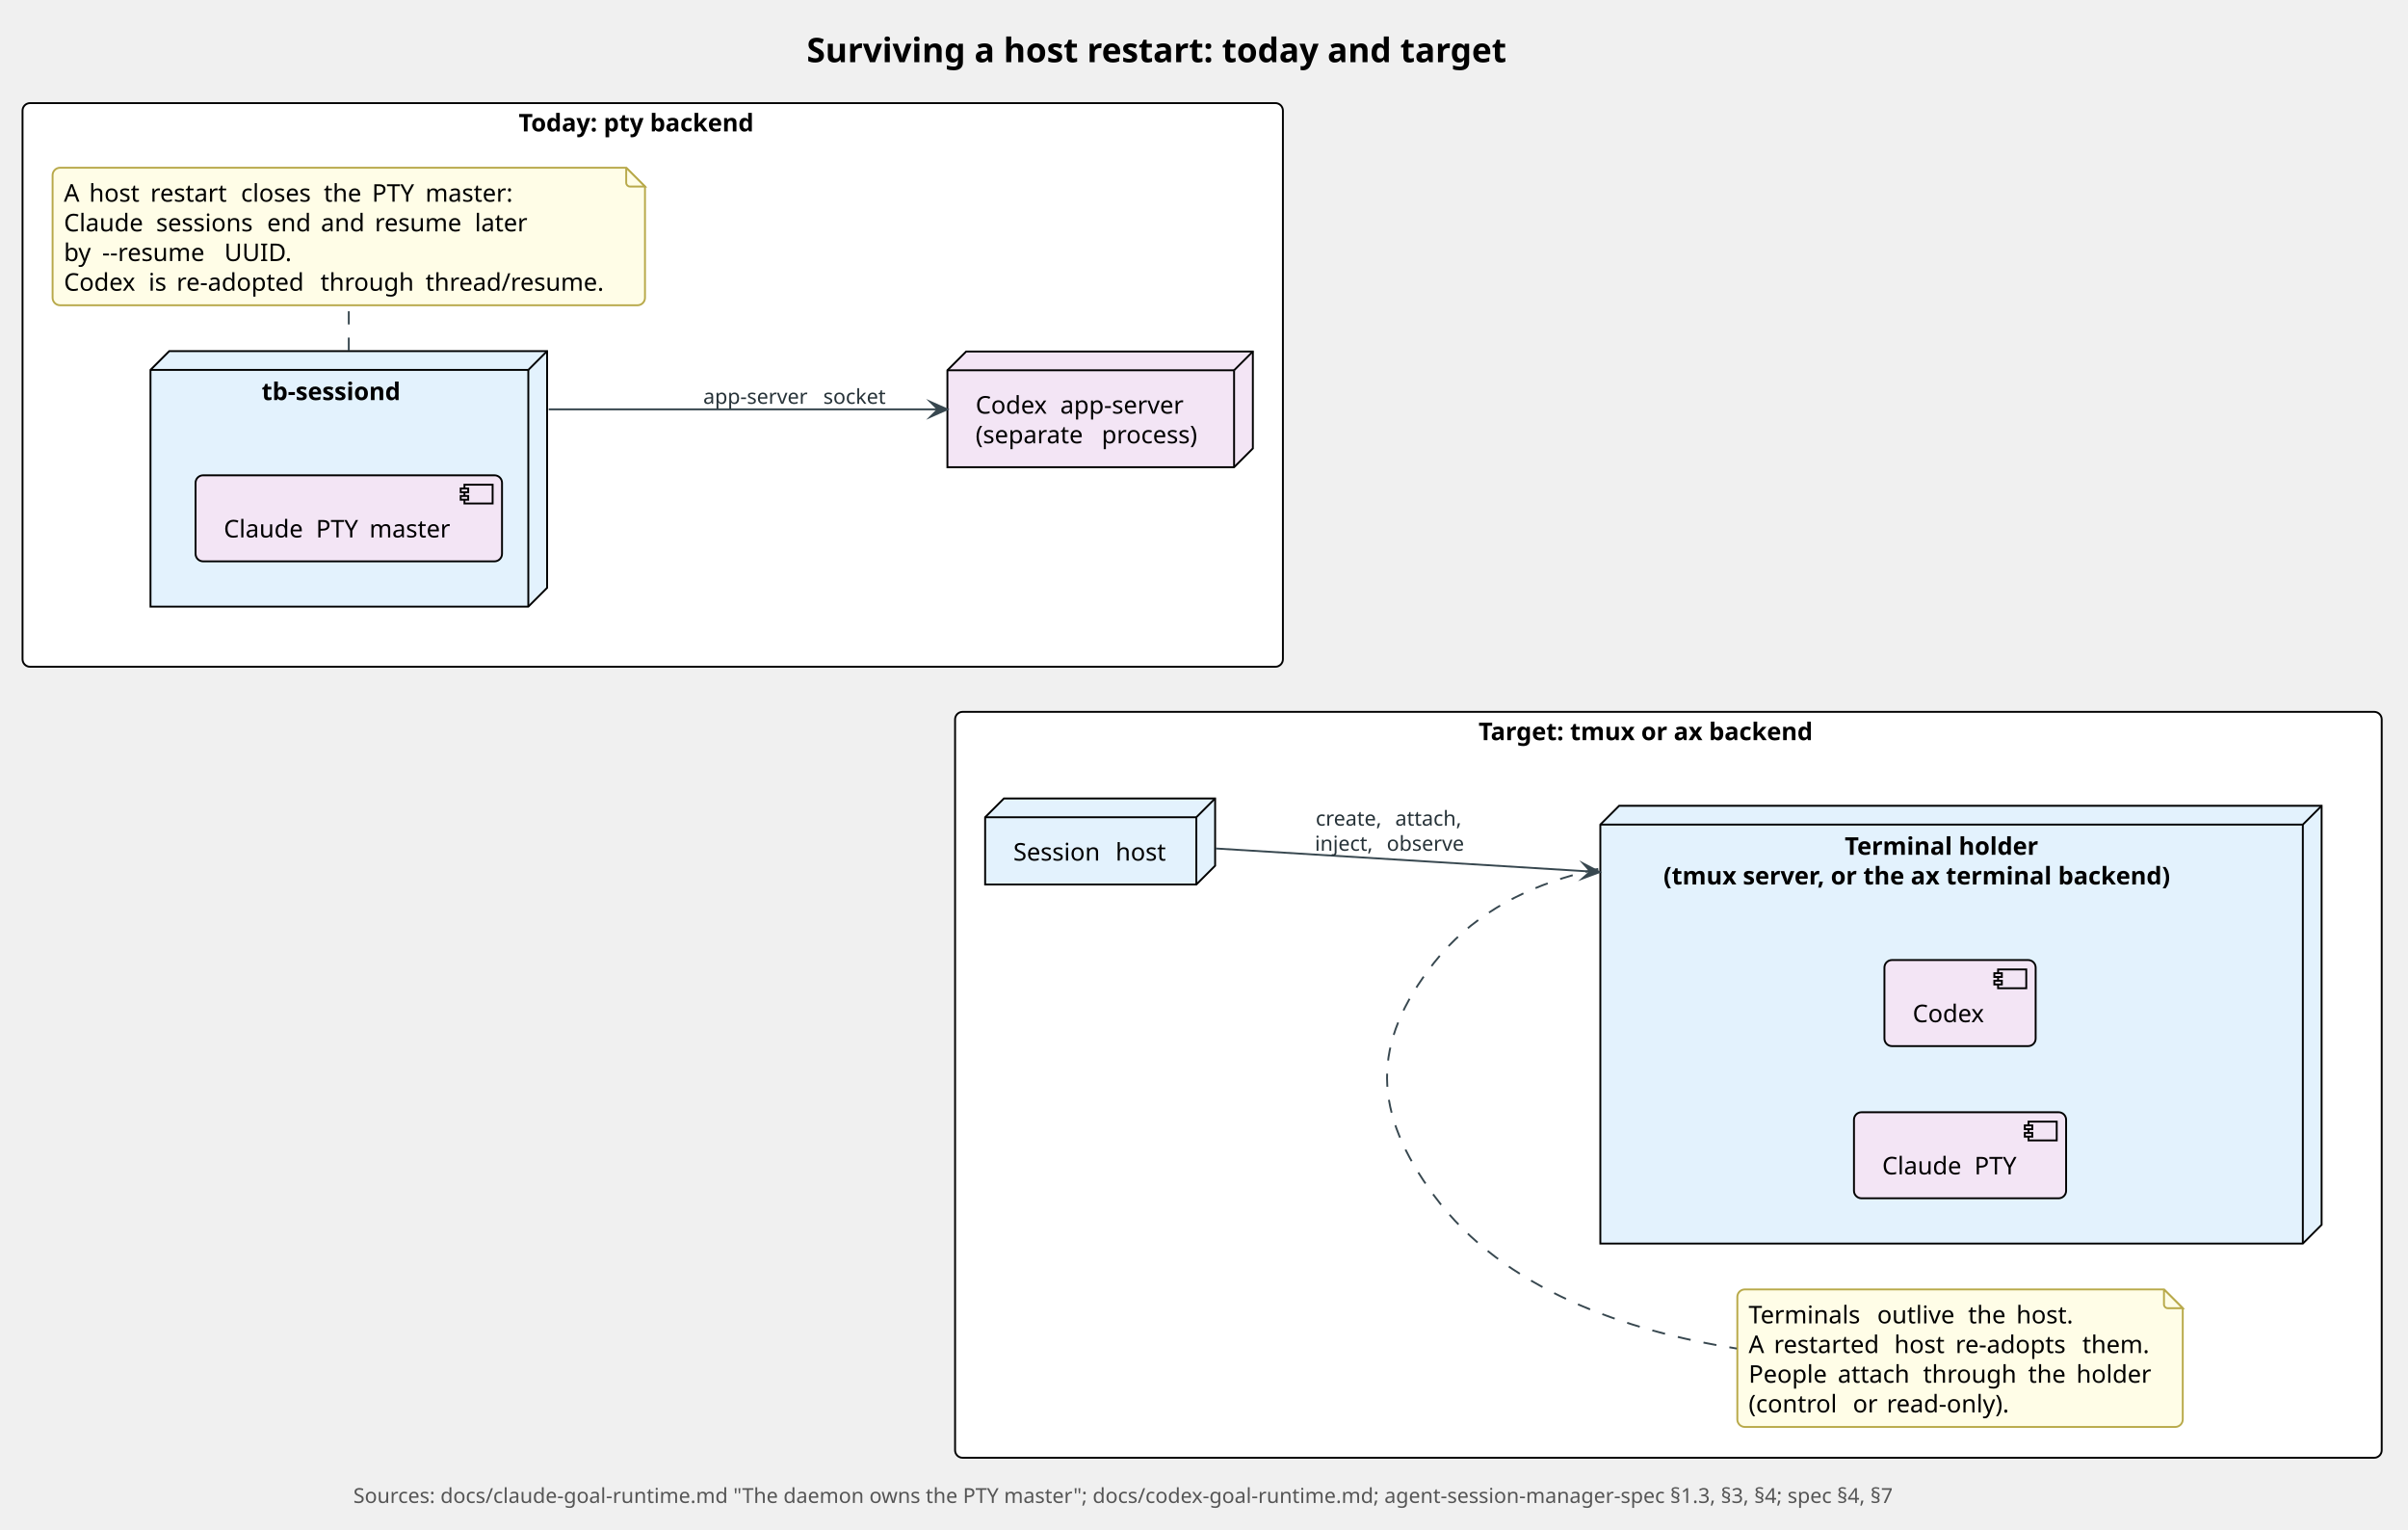
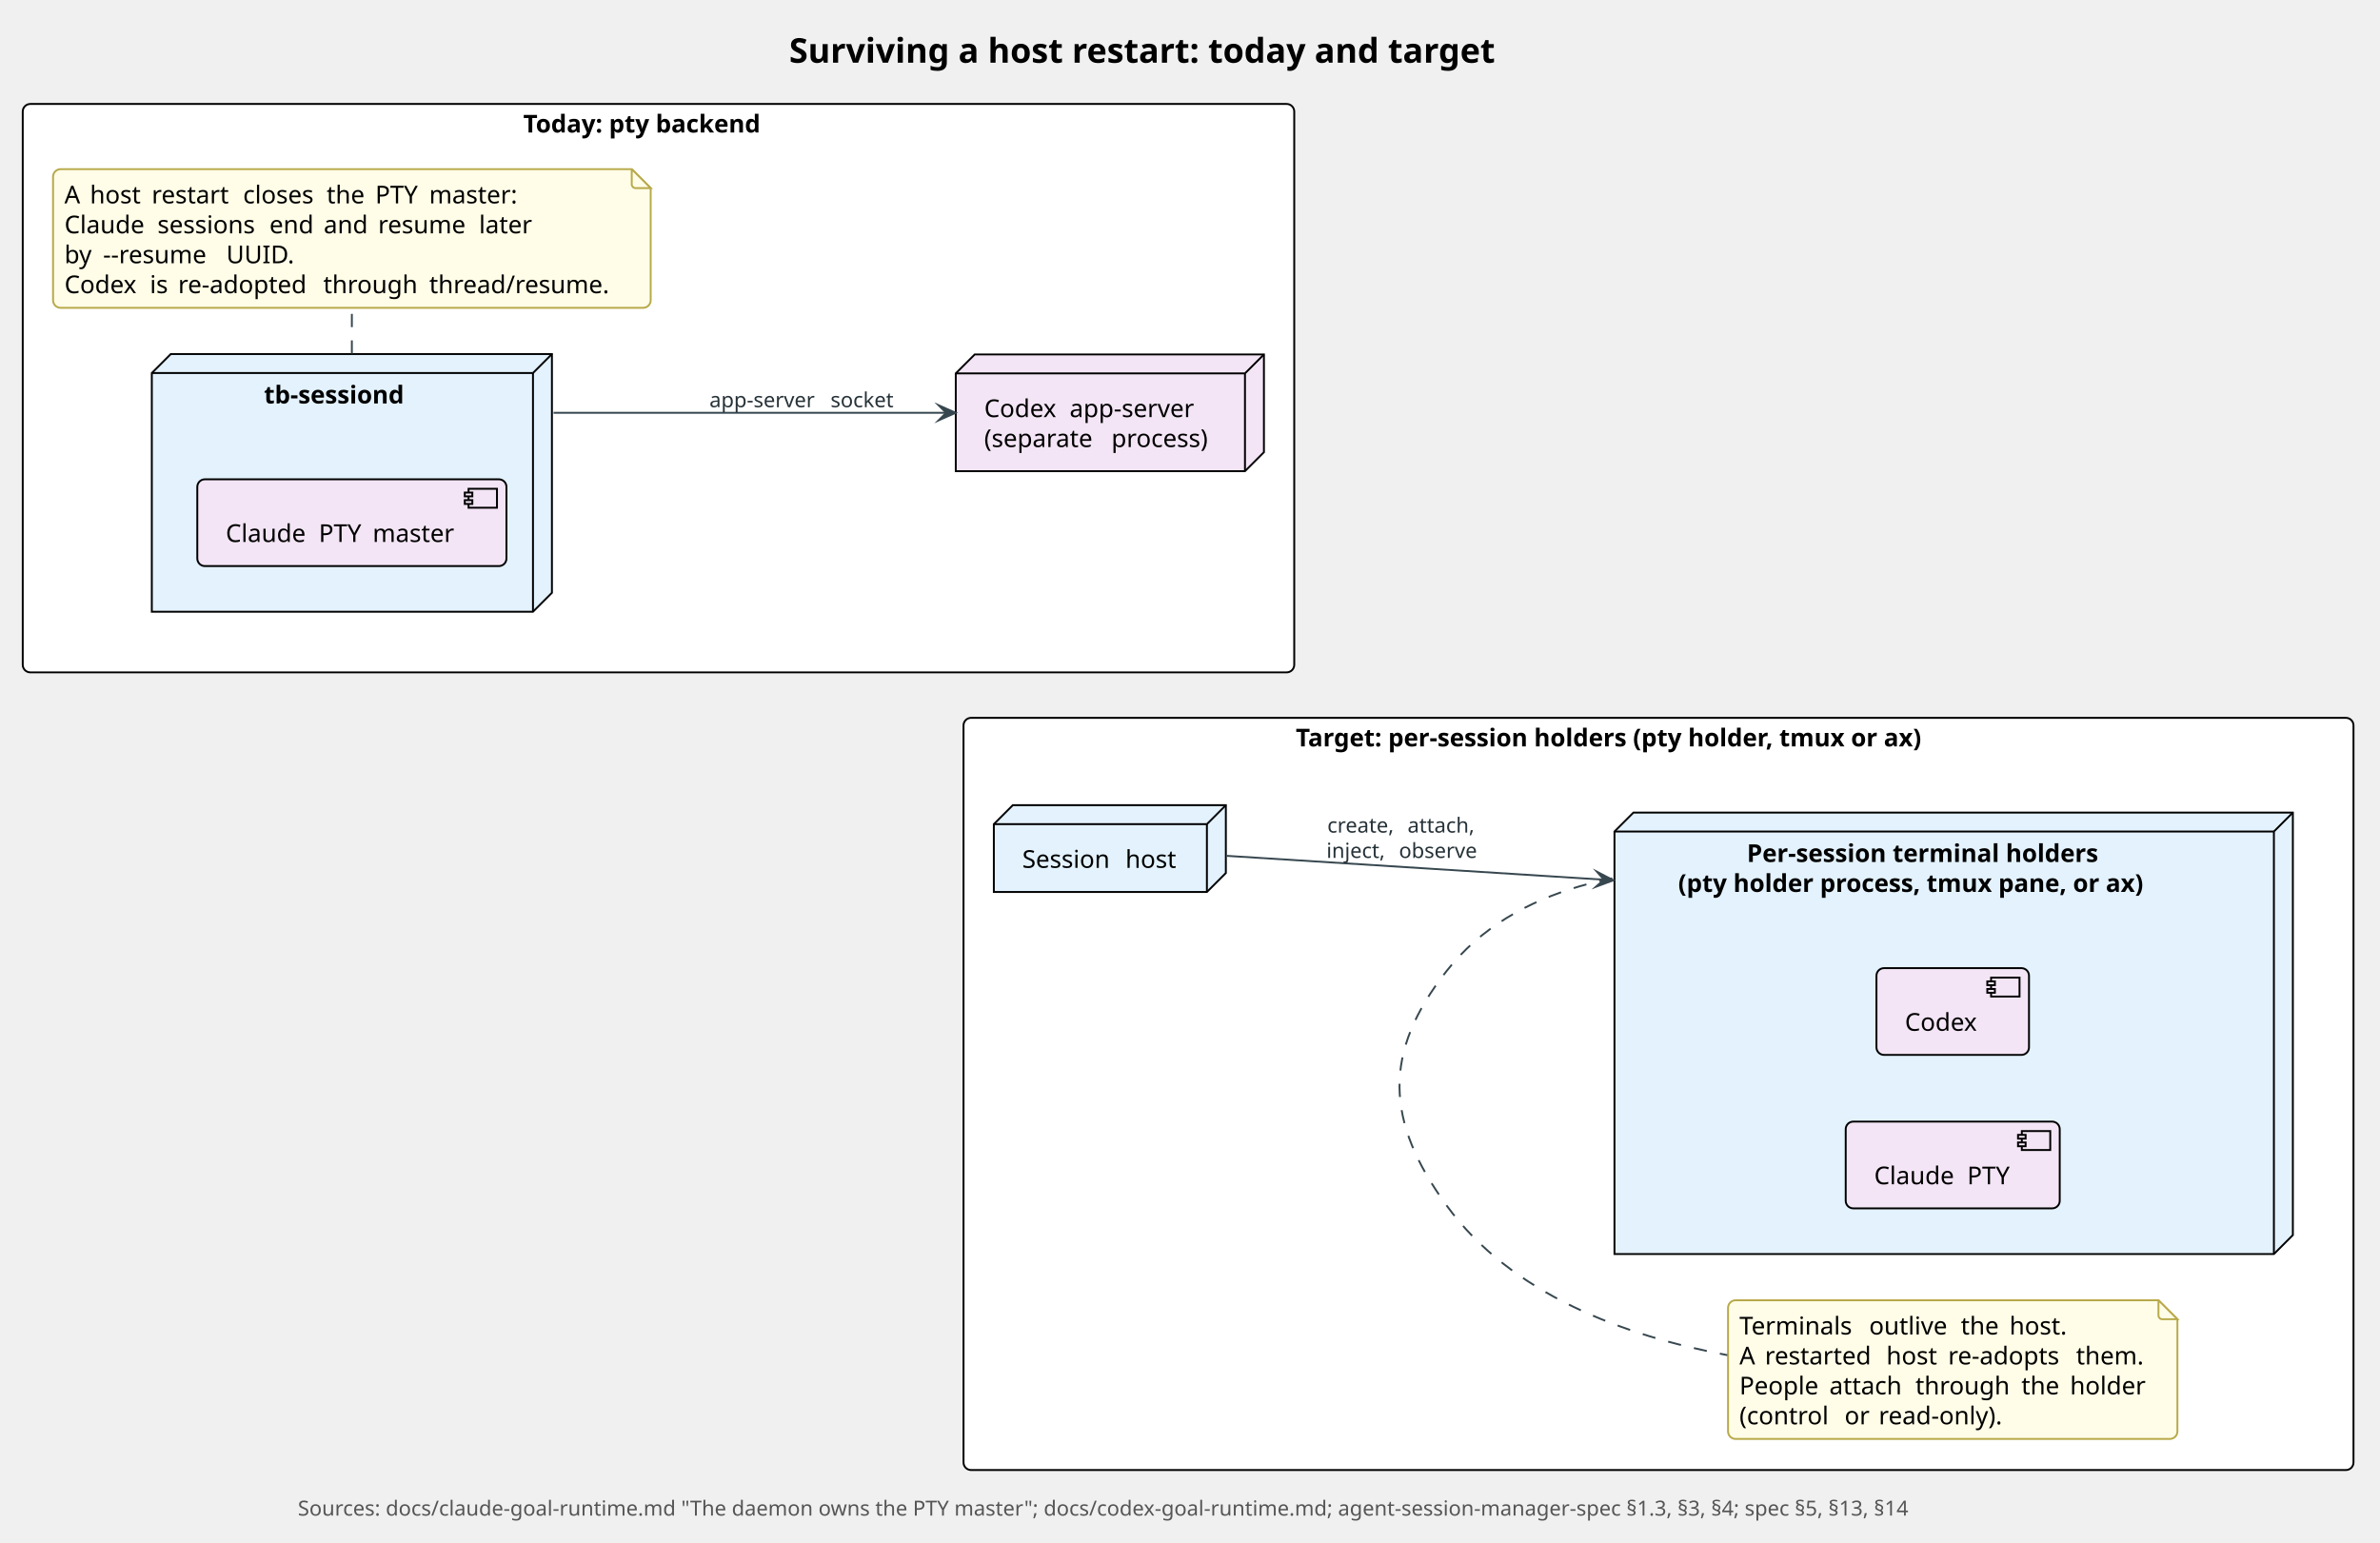
- <svg xmlns="http://www.w3.org/2000/svg" contentStyleType="text/css" data-diagram-type="DESCRIPTION" height="814px" preserveAspectRatio="none" style="width:1282px;height:814px;background:#FFFFFF;" version="1.1" viewBox="0 0 1282 814" width="1282px" zoomAndPan="magnify">
+ <svg xmlns="http://www.w3.org/2000/svg" contentStyleType="text/css" data-diagram-type="DESCRIPTION" height="814px" preserveAspectRatio="none" style="width:1256px;height:814px;background:#FFFFFF;" version="1.1" viewBox="0 0 1256 814" width="1256px" zoomAndPan="magnify">
  <defs />
  <g>
    <g class="title" data-source-line="3">
-       <text fill="#000000" font-family="Verdana" font-size="18" font-weight="700" lengthAdjust="spacing" textLength="421.084" x="429.463" y="33.097">Surviving a host restart: today and target</text>
+       <text fill="#000000" font-family="Verdana" font-size="18" font-weight="700" lengthAdjust="spacing" textLength="421.084" x="416.463" y="33.097">Surviving a host restart: today and target</text>
    </g>
    <g class="cluster" data-qualified-name="Today. pty backend" data-source-line="7" id="ent0001">
      <rect fill="#FFFFFF" height="300" rx="4" ry="4" style="stroke:#000000;stroke-width:1;" width="671.01" x="12" y="54.876" />
      <text fill="#000000" font-family="Verdana" font-size="13" font-weight="700" lengthAdjust="spacing" textLength="142.74" x="276.135" y="69.946">Today: pty backend</text>
    </g>
    <g class="cluster" data-qualified-name="Today. pty backend.D1" data-source-line="8" id="ent0002">
      <polygon fill="#E3F2FD" points="80.12,196.876,90.12,186.876,291.27,186.876,291.27,312.876,281.27,322.876,80.12,322.876,80.12,196.876" style="stroke:#000000;stroke-width:1;stroke-linejoin:miter;stroke-miterlimit:10;" />
      <line style="stroke:#000000;stroke-width:1;" x1="281.27" x2="291.27" y1="196.876" y2="186.876" />
      <line style="stroke:#000000;stroke-width:1;" x1="80.12" x2="281.27" y1="196.876" y2="196.876" />
      <line style="stroke:#000000;stroke-width:1;" x1="281.27" x2="281.27" y1="196.876" y2="322.876" />
      <text fill="#000000" font-family="Verdana" font-size="13" font-weight="700" lengthAdjust="spacing" textLength="84.741" x="139.324" y="212.946">tb-sessiond</text>
    </g>
-     <g class="cluster" data-qualified-name="Target. tmux or ax backend" data-source-line="21" id="ent0009">
-       <rect fill="#FFFFFF" height="397" rx="4" ry="4" style="stroke:#000000;stroke-width:1;" width="759.53" x="508.48" y="378.876" />
-       <text fill="#000000" font-family="Verdana" font-size="13" font-weight="700" lengthAdjust="spacing" textLength="202.185" x="787.152" y="393.946">Target: tmux or ax backend</text>
+     <g class="cluster" data-qualified-name="Target. per-session holders .pty holder. tmux or ax." data-source-line="21" id="ent0009">
+       <rect fill="#FFFFFF" height="397" rx="4" ry="4" style="stroke:#000000;stroke-width:1;" width="733.53" x="508.48" y="378.876" />
+       <text fill="#000000" font-family="Verdana" font-size="13" font-weight="700" lengthAdjust="spacing" textLength="382.853" x="683.819" y="393.946">Target: per-session holders (pty holder, tmux or ax)</text>
    </g>
-     <g class="cluster" data-qualified-name="Target. tmux or ax backend.T2" data-source-line="23" id="ent0011">
-       <polygon fill="#E3F2FD" points="852.01,438.876,862.01,428.876,1236.01,428.876,1236.01,651.876,1226.01,661.876,852.01,661.876,852.01,438.876" style="stroke:#000000;stroke-width:1;stroke-linejoin:miter;stroke-miterlimit:10;" />
-       <line style="stroke:#000000;stroke-width:1;" x1="1226.01" x2="1236.01" y1="438.876" y2="428.876" />
-       <line style="stroke:#000000;stroke-width:1;" x1="852.01" x2="1226.01" y1="438.876" y2="438.876" />
-       <line style="stroke:#000000;stroke-width:1;" x1="1226.01" x2="1226.01" y1="438.876" y2="661.876" />
-       <text fill="#000000" font-family="Verdana" font-size="13" font-weight="700" lengthAdjust="spacing" textLength="115.8" x="982.11" y="454.946">Terminal holder</text>
-       <text fill="#000000" font-family="Verdana" font-size="13" font-weight="700" lengthAdjust="spacing" textLength="308.788" x="885.616" y="470.745">(tmux server, or the ax terminal backend)</text>
+     <g class="cluster" data-qualified-name="Target. per-session holders .pty holder. tmux or ax..T2" data-source-line="23" id="ent0011">
+       <polygon fill="#E3F2FD" points="852.01,438.876,862.01,428.876,1210.01,428.876,1210.01,651.876,1200.01,661.876,852.01,661.876,852.01,438.876" style="stroke:#000000;stroke-width:1;stroke-linejoin:miter;stroke-miterlimit:10;" />
+       <line style="stroke:#000000;stroke-width:1;" x1="1200.01" x2="1210.01" y1="438.876" y2="428.876" />
+       <line style="stroke:#000000;stroke-width:1;" x1="852.01" x2="1200.01" y1="438.876" y2="438.876" />
+       <line style="stroke:#000000;stroke-width:1;" x1="1200.01" x2="1200.01" y1="438.876" y2="661.876" />
+       <text fill="#000000" font-family="Verdana" font-size="13" font-weight="700" lengthAdjust="spacing" textLength="210.279" x="921.871" y="454.946">Per-session terminal holders</text>
+       <text fill="#000000" font-family="Verdana" font-size="13" font-weight="700" lengthAdjust="spacing" textLength="282.725" x="885.648" y="470.745">(pty holder process, tmux pane, or ax)</text>
    </g>
    <g class="entity" data-qualified-name="Today. pty backend.A1" data-source-line="11" id="ent0004">
      <polygon fill="#F3E5F5" points="504.39,197.076,514.39,187.076,667.014,187.076,667.014,238.675,657.014,248.675,504.39,248.675,504.39,197.076" style="stroke:#000000;stroke-width:1;stroke-linejoin:miter;stroke-miterlimit:10;" />
      <line style="stroke:#000000;stroke-width:1;" x1="657.014" x2="667.014" y1="197.076" y2="187.076" />
      <line style="stroke:#000000;stroke-width:1;" x1="504.39" x2="657.014" y1="197.076" y2="197.076" />
      <line style="stroke:#000000;stroke-width:1;" x1="657.014" x2="657.014" y1="197.076" y2="248.675" />
      <text fill="#000000" font-family="Verdana" font-size="13" lengthAdjust="spacing" textLength="40.504" x="519.39" y="220.146">Codex</text>
      <text fill="#000000" font-family="Verdana" font-size="13" lengthAdjust="spacing" textLength="4.57" x="559.894" y="220.146"> </text>
      <text fill="#000000" font-family="Verdana" font-size="13" lengthAdjust="spacing" textLength="70.96" x="564.465" y="220.146">app-server</text>
      <text fill="#000000" font-family="Verdana" font-size="13" lengthAdjust="spacing" textLength="62.55" x="519.39" y="235.945">(separate</text>
      <text fill="#000000" font-family="Verdana" font-size="13" lengthAdjust="spacing" textLength="4.57" x="581.94" y="235.945"> </text>
      <text fill="#000000" font-family="Verdana" font-size="13" lengthAdjust="spacing" textLength="55.504" x="586.51" y="235.945">process)</text>
    </g>
    <g class="entity" data-qualified-name="Today. pty backend.GMN6" data-source-line="14" id="ent0007">
      <path d="M28,93.276 L28,158.473 A4,4 0 0 0 32,162.473 L339.385,162.473 A4,4 0 0 0 343.385,158.473 L343.385,99.276 L333.385,89.276 L32,89.276 A4,4 0 0 0 28,93.276" fill="#FFFDE7" style="stroke:#B8A94A;stroke-width:1;" />
      <path d="M333.385,89.276 L333.385,97.276 A2,2 0 0 0 335.385,99.276 L343.385,99.276 L333.385,89.276" fill="#FFFDE7" style="stroke:#B8A94A;stroke-width:1;" />
      <text fill="#000000" font-family="Verdana" font-size="13" lengthAdjust="spacing" textLength="8.887" x="34" y="107.346">A</text>
      <text fill="#000000" font-family="Verdana" font-size="13" lengthAdjust="spacing" textLength="4.57" x="42.887" y="107.346"> </text>
      <text fill="#000000" font-family="Verdana" font-size="13" lengthAdjust="spacing" textLength="28.012" x="47.457" y="107.346">host</text>
      <text fill="#000000" font-family="Verdana" font-size="13" lengthAdjust="spacing" textLength="4.57" x="75.469" y="107.346"> </text>
      <text fill="#000000" font-family="Verdana" font-size="13" lengthAdjust="spacing" textLength="43.666" x="80.04" y="107.346">restart</text>
      <text fill="#000000" font-family="Verdana" font-size="13" lengthAdjust="spacing" textLength="4.57" x="123.705" y="107.346"> </text>
      <text fill="#000000" font-family="Verdana" font-size="13" lengthAdjust="spacing" textLength="39.52" x="128.275" y="107.346">closes</text>
      <text fill="#000000" font-family="Verdana" font-size="13" lengthAdjust="spacing" textLength="4.57" x="167.796" y="107.346"> </text>
      <text fill="#000000" font-family="Verdana" font-size="13" lengthAdjust="spacing" textLength="21.093" x="172.366" y="107.346">the</text>
      <text fill="#000000" font-family="Verdana" font-size="13" lengthAdjust="spacing" textLength="4.57" x="193.459" y="107.346"> </text>
      <text fill="#000000" font-family="Verdana" font-size="13" lengthAdjust="spacing" textLength="23.848" x="198.03" y="107.346">PTY</text>
      <text fill="#000000" font-family="Verdana" font-size="13" lengthAdjust="spacing" textLength="4.57" x="221.878" y="107.346"> </text>
      <text fill="#000000" font-family="Verdana" font-size="13" lengthAdjust="spacing" textLength="51.543" x="226.448" y="107.346">master:</text>
      <text fill="#000000" font-family="Verdana" font-size="13" lengthAdjust="spacing" textLength="44.523" x="34" y="123.145">Claude</text>
      <text fill="#000000" font-family="Verdana" font-size="13" lengthAdjust="spacing" textLength="4.57" x="78.522" y="123.145"> </text>
      <text fill="#000000" font-family="Verdana" font-size="13" lengthAdjust="spacing" textLength="54.52" x="83.093" y="123.145">sessions</text>
      <text fill="#000000" font-family="Verdana" font-size="13" lengthAdjust="spacing" textLength="4.57" x="137.613" y="123.145"> </text>
      <text fill="#000000" font-family="Verdana" font-size="13" lengthAdjust="spacing" textLength="24.07" x="142.183" y="123.145">end</text>
      <text fill="#000000" font-family="Verdana" font-size="13" lengthAdjust="spacing" textLength="4.57" x="166.253" y="123.145"> </text>
      <text fill="#000000" font-family="Verdana" font-size="13" lengthAdjust="spacing" textLength="24.134" x="170.824" y="123.145">and</text>
      <text fill="#000000" font-family="Verdana" font-size="13" lengthAdjust="spacing" textLength="4.57" x="194.958" y="123.145"> </text>
      <text fill="#000000" font-family="Verdana" font-size="13" lengthAdjust="spacing" textLength="48.68" x="199.528" y="123.145">resume</text>
      <text fill="#000000" font-family="Verdana" font-size="13" lengthAdjust="spacing" textLength="4.57" x="248.208" y="123.145"> </text>
      <text fill="#000000" font-family="Verdana" font-size="13" lengthAdjust="spacing" textLength="29.79" x="252.778" y="123.145">later</text>
      <text fill="#000000" font-family="Verdana" font-size="13" lengthAdjust="spacing" textLength="15.793" x="34" y="138.944">by</text>
      <text fill="#000000" font-family="Verdana" font-size="13" lengthAdjust="spacing" textLength="4.57" x="49.793" y="138.944"> </text>
      <text fill="#000000" font-family="Verdana" font-size="13" lengthAdjust="spacing" textLength="60.487" x="54.363" y="138.944">--resume</text>
      <text fill="#000000" font-family="Verdana" font-size="13" lengthAdjust="spacing" textLength="4.57" x="114.85" y="138.944"> </text>
      <text fill="#000000" font-family="Verdana" font-size="13" lengthAdjust="spacing" textLength="39.248" x="119.42" y="138.944">UUID.</text>
      <text fill="#000000" font-family="Verdana" font-size="13" lengthAdjust="spacing" textLength="40.504" x="34" y="154.744">Codex</text>
      <text fill="#000000" font-family="Verdana" font-size="13" lengthAdjust="spacing" textLength="4.57" x="74.504" y="154.744"> </text>
      <text fill="#000000" font-family="Verdana" font-size="13" lengthAdjust="spacing" textLength="10.34" x="79.075" y="154.744">is</text>
      <text fill="#000000" font-family="Verdana" font-size="13" lengthAdjust="spacing" textLength="4.57" x="89.415" y="154.744"> </text>
      <text fill="#000000" font-family="Verdana" font-size="13" lengthAdjust="spacing" textLength="72.059" x="93.985" y="154.744">re-adopted</text>
      <text fill="#000000" font-family="Verdana" font-size="13" lengthAdjust="spacing" textLength="4.57" x="166.044" y="154.744"> </text>
      <text fill="#000000" font-family="Verdana" font-size="13" lengthAdjust="spacing" textLength="51.34" x="170.614" y="154.744">through</text>
      <text fill="#000000" font-family="Verdana" font-size="13" lengthAdjust="spacing" textLength="4.57" x="221.954" y="154.744"> </text>
      <text fill="#000000" font-family="Verdana" font-size="13" lengthAdjust="spacing" textLength="101.861" x="226.524" y="154.744">thread/resume.</text>
    </g>
    <g class="entity" data-qualified-name="Today. pty backend.D1.P1" data-source-line="9" id="ent0003">
      <rect fill="#F3E5F5" height="45.799" rx="4" ry="4" style="stroke:#000000;stroke-width:1;" width="163.151" x="104.12" y="252.976" />
      <rect fill="#F3E5F5" height="10" style="stroke:#000000;stroke-width:1;" width="15" x="247.271" y="257.976" />
      <rect fill="#F3E5F5" height="2" style="stroke:#000000;stroke-width:1;" width="4" x="245.271" y="259.976" />
      <rect fill="#F3E5F5" height="2" style="stroke:#000000;stroke-width:1;" width="4" x="245.271" y="263.976" />
      <text fill="#000000" font-family="Verdana" font-size="13" lengthAdjust="spacing" textLength="44.523" x="119.12" y="286.046">Claude</text>
      <text fill="#000000" font-family="Verdana" font-size="13" lengthAdjust="spacing" textLength="4.57" x="163.643" y="286.046"> </text>
      <text fill="#000000" font-family="Verdana" font-size="13" lengthAdjust="spacing" textLength="23.848" x="168.213" y="286.046">PTY</text>
      <text fill="#000000" font-family="Verdana" font-size="13" lengthAdjust="spacing" textLength="4.57" x="192.061" y="286.046"> </text>
      <text fill="#000000" font-family="Verdana" font-size="13" lengthAdjust="spacing" textLength="45.64" x="196.631" y="286.046">master</text>
    </g>
-     <g class="entity" data-qualified-name="Target. tmux or ax backend.D2" data-source-line="22" id="ent0010">
+     <g class="entity" data-qualified-name="Target. per-session holders .pty holder. tmux or ax..D2" data-source-line="22" id="ent0010">
      <polygon fill="#E3F2FD" points="524.48,434.976,534.48,424.976,646.923,424.976,646.923,460.775,636.923,470.775,524.48,470.775,524.48,434.976" style="stroke:#000000;stroke-width:1;stroke-linejoin:miter;stroke-miterlimit:10;" />
      <line style="stroke:#000000;stroke-width:1;" x1="636.923" x2="646.923" y1="434.976" y2="424.976" />
      <line style="stroke:#000000;stroke-width:1;" x1="524.48" x2="636.923" y1="434.976" y2="434.976" />
      <line style="stroke:#000000;stroke-width:1;" x1="636.923" x2="636.923" y1="434.976" y2="470.775" />
      <text fill="#000000" font-family="Verdana" font-size="13" lengthAdjust="spacing" textLength="49.861" x="539.48" y="458.046">Session</text>
      <text fill="#000000" font-family="Verdana" font-size="13" lengthAdjust="spacing" textLength="4.57" x="589.341" y="458.046"> </text>
      <text fill="#000000" font-family="Verdana" font-size="13" lengthAdjust="spacing" textLength="28.012" x="593.911" y="458.046">host</text>
    </g>
-     <g class="entity" data-qualified-name="Target. tmux or ax backend.GMN15" data-source-line="29" id="ent0016">
-       <path d="M924.94,690.276 L924.94,755.473 A4,4 0 0 0 928.94,759.473 L1158.084,759.473 A4,4 0 0 0 1162.084,755.473 L1162.084,696.276 L1152.084,686.276 L928.94,686.276 A4,4 0 0 0 924.94,690.276" fill="#FFFDE7" style="stroke:#B8A94A;stroke-width:1;" />
-       <path d="M1152.084,686.276 L1152.084,694.276 A2,2 0 0 0 1154.084,696.276 L1162.084,696.276 L1152.084,686.276" fill="#FFFDE7" style="stroke:#B8A94A;stroke-width:1;" />
-       <text fill="#000000" font-family="Verdana" font-size="13" lengthAdjust="spacing" textLength="63.889" x="930.94" y="704.346">Terminals</text>
-       <text fill="#000000" font-family="Verdana" font-size="13" lengthAdjust="spacing" textLength="4.57" x="994.829" y="704.346"> </text>
-       <text fill="#000000" font-family="Verdana" font-size="13" lengthAdjust="spacing" textLength="43.812" x="999.399" y="704.346">outlive</text>
-       <text fill="#000000" font-family="Verdana" font-size="13" lengthAdjust="spacing" textLength="4.57" x="1043.211" y="704.346"> </text>
-       <text fill="#000000" font-family="Verdana" font-size="13" lengthAdjust="spacing" textLength="21.093" x="1047.781" y="704.346">the</text>
-       <text fill="#000000" font-family="Verdana" font-size="13" lengthAdjust="spacing" textLength="4.57" x="1068.875" y="704.346"> </text>
-       <text fill="#000000" font-family="Verdana" font-size="13" lengthAdjust="spacing" textLength="32.741" x="1073.445" y="704.346">host.</text>
-       <text fill="#000000" font-family="Verdana" font-size="13" lengthAdjust="spacing" textLength="8.887" x="930.94" y="720.145">A</text>
-       <text fill="#000000" font-family="Verdana" font-size="13" lengthAdjust="spacing" textLength="4.57" x="939.827" y="720.145"> </text>
-       <text fill="#000000" font-family="Verdana" font-size="13" lengthAdjust="spacing" textLength="59.509" x="944.397" y="720.145">restarted</text>
-       <text fill="#000000" font-family="Verdana" font-size="13" lengthAdjust="spacing" textLength="4.57" x="1003.906" y="720.145"> </text>
-       <text fill="#000000" font-family="Verdana" font-size="13" lengthAdjust="spacing" textLength="28.012" x="1008.477" y="720.145">host</text>
-       <text fill="#000000" font-family="Verdana" font-size="13" lengthAdjust="spacing" textLength="4.57" x="1036.489" y="720.145"> </text>
-       <text fill="#000000" font-family="Verdana" font-size="13" lengthAdjust="spacing" textLength="62.988" x="1041.059" y="720.145">re-adopts</text>
-       <text fill="#000000" font-family="Verdana" font-size="13" lengthAdjust="spacing" textLength="4.57" x="1104.047" y="720.145"> </text>
-       <text fill="#000000" font-family="Verdana" font-size="13" lengthAdjust="spacing" textLength="38.467" x="1108.617" y="720.145">them.</text>
-       <text fill="#000000" font-family="Verdana" font-size="13" lengthAdjust="spacing" textLength="42.885" x="930.94" y="735.944">People</text>
-       <text fill="#000000" font-family="Verdana" font-size="13" lengthAdjust="spacing" textLength="4.57" x="973.825" y="735.944"> </text>
-       <text fill="#000000" font-family="Verdana" font-size="13" lengthAdjust="spacing" textLength="40.86" x="978.395" y="735.944">attach</text>
-       <text fill="#000000" font-family="Verdana" font-size="13" lengthAdjust="spacing" textLength="4.57" x="1019.255" y="735.944"> </text>
-       <text fill="#000000" font-family="Verdana" font-size="13" lengthAdjust="spacing" textLength="51.34" x="1023.825" y="735.944">through</text>
-       <text fill="#000000" font-family="Verdana" font-size="13" lengthAdjust="spacing" textLength="4.57" x="1075.165" y="735.944"> </text>
-       <text fill="#000000" font-family="Verdana" font-size="13" lengthAdjust="spacing" textLength="21.093" x="1079.735" y="735.944">the</text>
-       <text fill="#000000" font-family="Verdana" font-size="13" lengthAdjust="spacing" textLength="4.57" x="1100.829" y="735.944"> </text>
-       <text fill="#000000" font-family="Verdana" font-size="13" lengthAdjust="spacing" textLength="41.076" x="1105.399" y="735.944">holder</text>
-       <text fill="#000000" font-family="Verdana" font-size="13" lengthAdjust="spacing" textLength="50.921" x="930.94" y="751.744">(control</text>
-       <text fill="#000000" font-family="Verdana" font-size="13" lengthAdjust="spacing" textLength="4.57" x="981.861" y="751.744"> </text>
-       <text fill="#000000" font-family="Verdana" font-size="13" lengthAdjust="spacing" textLength="13.438" x="986.431" y="751.744">or</text>
-       <text fill="#000000" font-family="Verdana" font-size="13" lengthAdjust="spacing" textLength="4.57" x="999.869" y="751.744"> </text>
-       <text fill="#000000" font-family="Verdana" font-size="13" lengthAdjust="spacing" textLength="73.112" x="1004.439" y="751.744">read-only).</text>
+     <g class="entity" data-qualified-name="Target. per-session holders .pty holder. tmux or ax..GMN15" data-source-line="29" id="ent0016">
+       <path d="M911.94,690.276 L911.94,755.473 A4,4 0 0 0 915.94,759.473 L1145.084,759.473 A4,4 0 0 0 1149.084,755.473 L1149.084,696.276 L1139.084,686.276 L915.94,686.276 A4,4 0 0 0 911.94,690.276" fill="#FFFDE7" style="stroke:#B8A94A;stroke-width:1;" />
+       <path d="M1139.084,686.276 L1139.084,694.276 A2,2 0 0 0 1141.084,696.276 L1149.084,696.276 L1139.084,686.276" fill="#FFFDE7" style="stroke:#B8A94A;stroke-width:1;" />
+       <text fill="#000000" font-family="Verdana" font-size="13" lengthAdjust="spacing" textLength="63.889" x="917.94" y="704.346">Terminals</text>
+       <text fill="#000000" font-family="Verdana" font-size="13" lengthAdjust="spacing" textLength="4.57" x="981.829" y="704.346"> </text>
+       <text fill="#000000" font-family="Verdana" font-size="13" lengthAdjust="spacing" textLength="43.812" x="986.399" y="704.346">outlive</text>
+       <text fill="#000000" font-family="Verdana" font-size="13" lengthAdjust="spacing" textLength="4.57" x="1030.211" y="704.346"> </text>
+       <text fill="#000000" font-family="Verdana" font-size="13" lengthAdjust="spacing" textLength="21.093" x="1034.781" y="704.346">the</text>
+       <text fill="#000000" font-family="Verdana" font-size="13" lengthAdjust="spacing" textLength="4.57" x="1055.875" y="704.346"> </text>
+       <text fill="#000000" font-family="Verdana" font-size="13" lengthAdjust="spacing" textLength="32.741" x="1060.445" y="704.346">host.</text>
+       <text fill="#000000" font-family="Verdana" font-size="13" lengthAdjust="spacing" textLength="8.887" x="917.94" y="720.145">A</text>
+       <text fill="#000000" font-family="Verdana" font-size="13" lengthAdjust="spacing" textLength="4.57" x="926.827" y="720.145"> </text>
+       <text fill="#000000" font-family="Verdana" font-size="13" lengthAdjust="spacing" textLength="59.509" x="931.397" y="720.145">restarted</text>
+       <text fill="#000000" font-family="Verdana" font-size="13" lengthAdjust="spacing" textLength="4.57" x="990.906" y="720.145"> </text>
+       <text fill="#000000" font-family="Verdana" font-size="13" lengthAdjust="spacing" textLength="28.012" x="995.477" y="720.145">host</text>
+       <text fill="#000000" font-family="Verdana" font-size="13" lengthAdjust="spacing" textLength="4.57" x="1023.489" y="720.145"> </text>
+       <text fill="#000000" font-family="Verdana" font-size="13" lengthAdjust="spacing" textLength="62.988" x="1028.059" y="720.145">re-adopts</text>
+       <text fill="#000000" font-family="Verdana" font-size="13" lengthAdjust="spacing" textLength="4.57" x="1091.047" y="720.145"> </text>
+       <text fill="#000000" font-family="Verdana" font-size="13" lengthAdjust="spacing" textLength="38.467" x="1095.617" y="720.145">them.</text>
+       <text fill="#000000" font-family="Verdana" font-size="13" lengthAdjust="spacing" textLength="42.885" x="917.94" y="735.944">People</text>
+       <text fill="#000000" font-family="Verdana" font-size="13" lengthAdjust="spacing" textLength="4.57" x="960.825" y="735.944"> </text>
+       <text fill="#000000" font-family="Verdana" font-size="13" lengthAdjust="spacing" textLength="40.86" x="965.395" y="735.944">attach</text>
+       <text fill="#000000" font-family="Verdana" font-size="13" lengthAdjust="spacing" textLength="4.57" x="1006.255" y="735.944"> </text>
+       <text fill="#000000" font-family="Verdana" font-size="13" lengthAdjust="spacing" textLength="51.34" x="1010.825" y="735.944">through</text>
+       <text fill="#000000" font-family="Verdana" font-size="13" lengthAdjust="spacing" textLength="4.57" x="1062.165" y="735.944"> </text>
+       <text fill="#000000" font-family="Verdana" font-size="13" lengthAdjust="spacing" textLength="21.093" x="1066.735" y="735.944">the</text>
+       <text fill="#000000" font-family="Verdana" font-size="13" lengthAdjust="spacing" textLength="4.57" x="1087.829" y="735.944"> </text>
+       <text fill="#000000" font-family="Verdana" font-size="13" lengthAdjust="spacing" textLength="41.076" x="1092.399" y="735.944">holder</text>
+       <text fill="#000000" font-family="Verdana" font-size="13" lengthAdjust="spacing" textLength="50.921" x="917.94" y="751.744">(control</text>
+       <text fill="#000000" font-family="Verdana" font-size="13" lengthAdjust="spacing" textLength="4.57" x="968.861" y="751.744"> </text>
+       <text fill="#000000" font-family="Verdana" font-size="13" lengthAdjust="spacing" textLength="13.438" x="973.431" y="751.744">or</text>
+       <text fill="#000000" font-family="Verdana" font-size="13" lengthAdjust="spacing" textLength="4.57" x="986.869" y="751.744"> </text>
+       <text fill="#000000" font-family="Verdana" font-size="13" lengthAdjust="spacing" textLength="73.112" x="991.439" y="751.744">read-only).</text>
    </g>
-     <g class="entity" data-qualified-name="Target. tmux or ax backend.T2.P2" data-source-line="24" id="ent0012">
-       <rect fill="#F3E5F5" height="45.799" rx="4" ry="4" style="stroke:#000000;stroke-width:1;" width="112.941" x="987.04" y="591.976" />
-       <rect fill="#F3E5F5" height="10" style="stroke:#000000;stroke-width:1;" width="15" x="1079.981" y="596.976" />
-       <rect fill="#F3E5F5" height="2" style="stroke:#000000;stroke-width:1;" width="4" x="1077.981" y="598.976" />
-       <rect fill="#F3E5F5" height="2" style="stroke:#000000;stroke-width:1;" width="4" x="1077.981" y="602.976" />
-       <text fill="#000000" font-family="Verdana" font-size="13" lengthAdjust="spacing" textLength="44.523" x="1002.04" y="625.046">Claude</text>
-       <text fill="#000000" font-family="Verdana" font-size="13" lengthAdjust="spacing" textLength="4.57" x="1046.562" y="625.046"> </text>
-       <text fill="#000000" font-family="Verdana" font-size="13" lengthAdjust="spacing" textLength="23.848" x="1051.133" y="625.046">PTY</text>
+     <g class="entity" data-qualified-name="Target. per-session holders .pty holder. tmux or ax..T2.P2" data-source-line="24" id="ent0012">
+       <rect fill="#F3E5F5" height="45.799" rx="4" ry="4" style="stroke:#000000;stroke-width:1;" width="112.941" x="974.04" y="591.976" />
+       <rect fill="#F3E5F5" height="10" style="stroke:#000000;stroke-width:1;" width="15" x="1066.981" y="596.976" />
+       <rect fill="#F3E5F5" height="2" style="stroke:#000000;stroke-width:1;" width="4" x="1064.981" y="598.976" />
+       <rect fill="#F3E5F5" height="2" style="stroke:#000000;stroke-width:1;" width="4" x="1064.981" y="602.976" />
+       <text fill="#000000" font-family="Verdana" font-size="13" lengthAdjust="spacing" textLength="44.523" x="989.04" y="625.046">Claude</text>
+       <text fill="#000000" font-family="Verdana" font-size="13" lengthAdjust="spacing" textLength="4.57" x="1033.562" y="625.046"> </text>
+       <text fill="#000000" font-family="Verdana" font-size="13" lengthAdjust="spacing" textLength="23.848" x="1038.133" y="625.046">PTY</text>
    </g>
-     <g class="entity" data-qualified-name="Target. tmux or ax backend.T2.C2" data-source-line="25" id="ent0013">
-       <rect fill="#F3E5F5" height="45.799" rx="4" ry="4" style="stroke:#000000;stroke-width:1;" width="80.504" x="1003.26" y="510.976" />
-       <rect fill="#F3E5F5" height="10" style="stroke:#000000;stroke-width:1;" width="15" x="1063.764" y="515.976" />
-       <rect fill="#F3E5F5" height="2" style="stroke:#000000;stroke-width:1;" width="4" x="1061.764" y="517.976" />
-       <rect fill="#F3E5F5" height="2" style="stroke:#000000;stroke-width:1;" width="4" x="1061.764" y="521.976" />
-       <text fill="#000000" font-family="Verdana" font-size="13" lengthAdjust="spacing" textLength="40.504" x="1018.26" y="544.046">Codex</text>
+     <g class="entity" data-qualified-name="Target. per-session holders .pty holder. tmux or ax..T2.C2" data-source-line="25" id="ent0013">
+       <rect fill="#F3E5F5" height="45.799" rx="4" ry="4" style="stroke:#000000;stroke-width:1;" width="80.504" x="990.26" y="510.976" />
+       <rect fill="#F3E5F5" height="10" style="stroke:#000000;stroke-width:1;" width="15" x="1050.764" y="515.976" />
+       <rect fill="#F3E5F5" height="2" style="stroke:#000000;stroke-width:1;" width="4" x="1048.764" y="517.976" />
+       <rect fill="#F3E5F5" height="2" style="stroke:#000000;stroke-width:1;" width="4" x="1048.764" y="521.976" />
+       <text fill="#000000" font-family="Verdana" font-size="13" lengthAdjust="spacing" textLength="40.504" x="1005.26" y="544.046">Codex</text>
    </g>
    <g class="link" data-entity-1="ent0002" data-entity-2="ent0004" data-link-type="dependency" data-source-line="12" id="lnk5">
      <path d="M292.129,217.876 C296.042,217.876 300.017,217.876 304.046,217.876 C368.515,217.876 441.815,217.876 499.31,217.876" fill="none" id="D1-to-A1" style="stroke:#37474F;stroke-width:1;" />
      <polygon fill="#37474F" points="504.31,217.876,495.31,213.876,499.31,217.876,495.31,221.876,504.31,217.876" style="stroke:#37474F;stroke-width:1;stroke-linejoin:miter;stroke-miterlimit:10;" />
      <text fill="#263238" font-family="Verdana" font-size="11" lengthAdjust="spacing" textLength="60.044" x="374.39" y="214.935">app-server</text>
      <text fill="#263238" font-family="Verdana" font-size="11" lengthAdjust="spacing" textLength="3.867" x="434.433" y="214.935"> </text>
      <text fill="#263238" font-family="Verdana" font-size="11" lengthAdjust="spacing" textLength="35.535" x="438.301" y="214.935">socket</text>
    </g>
    <g class="link" data-entity-1="ent0002" data-entity-2="ent0007" data-link-type="association" data-source-line="14" id="lnk8">
      <path d="M185.69,186.672 C185.69,185.543 185.69,184.413 185.69,183.284 C185.69,181.026 185.69,178.767 185.69,176.508 C185.69,171.991 185.69,167.474 185.69,162.956" fill="none" id="D1-GMN6" style="stroke:#37474F;stroke-width:1;stroke-dasharray:7,7;" />
    </g>
    <g class="link" data-entity-1="ent0010" data-entity-2="ent0011" data-link-type="dependency" data-source-line="27" id="lnk14">
-       <path d="M647.23,451.596 C677.985,453.486 717.803,455.932 760.296,458.543 C781.542,459.848 803.457,461.194 825.243,462.532 C830.689,462.867 836.127,463.201 841.545,463.533 C844.254,463.7 846.957,463.866 849.654,464.031 C850.328,464.073 846.011,463.808 846.685,463.849" fill="none" id="D2-to-T2" style="stroke:#37474F;stroke-width:1;" />
-       <polygon fill="#37474F" points="851.676,464.156,842.938,459.611,846.685,463.849,842.447,467.596,851.676,464.156" style="stroke:#37474F;stroke-width:1;stroke-linejoin:miter;stroke-miterlimit:10;" />
+       <path d="M647.34,451.706 C677.423,453.608 716.095,456.054 757.245,458.656 C777.82,459.958 799.015,461.298 820.065,462.629 C830.59,463.295 836.088,463.643 846.445,464.298" fill="none" id="D2-to-T2" style="stroke:#37474F;stroke-width:1;" />
+       <polygon fill="#37474F" points="851.435,464.613,842.706,460.053,846.445,464.298,842.201,468.037,851.435,464.613" style="stroke:#37474F;stroke-width:1;stroke-linejoin:miter;stroke-miterlimit:10;" />
      <text fill="#263238" font-family="Verdana" font-size="11" lengthAdjust="spacing" textLength="38.473" x="700.464" y="439.445">create,</text>
      <text fill="#263238" font-family="Verdana" font-size="11" lengthAdjust="spacing" textLength="3.867" x="738.937" y="439.445"> </text>
      <text fill="#263238" font-family="Verdana" font-size="11" lengthAdjust="spacing" textLength="38.575" x="742.804" y="439.445">attach,</text>
      <text fill="#263238" font-family="Verdana" font-size="11" lengthAdjust="spacing" textLength="34.386" x="700.01" y="452.814">inject,</text>
      <text fill="#263238" font-family="Verdana" font-size="11" lengthAdjust="spacing" textLength="3.867" x="734.396" y="452.814"> </text>
      <text fill="#263238" font-family="Verdana" font-size="11" lengthAdjust="spacing" textLength="43.57" x="738.263" y="452.814">observe</text>
    </g>
    <g class="link" data-entity-1="ent0011" data-entity-2="ent0016" data-link-type="association" data-source-line="29" id="lnk17">
-       <path d="M850.89,462.455 C849.968,462.653 849.048,462.856 848.13,463.064 C844.457,463.899 840.817,464.825 837.218,465.849 C808.431,474.042 782.312,488.496 763.51,512.376 C729.42,555.676 730.79,592.026 763.51,636.376 C800.51,686.526 866.21,708.496 924.68,717.756" fill="none" id="T2-GMN15" style="stroke:#37474F;stroke-width:1;stroke-dasharray:7,7;" />
+       <path d="M850.831,463.581 C850.388,463.669 849.946,463.76 849.505,463.851 C847.739,464.216 845.98,464.603 844.229,465.011 C840.726,465.828 837.255,466.731 833.823,467.727 C806.369,475.694 781.455,489.586 763.51,512.376 C729.42,555.676 731.1,591.806 763.51,636.376 C797.47,683.076 857.2,705.076 911.56,715.236" fill="none" id="T2-GMN15" style="stroke:#37474F;stroke-width:1;stroke-dasharray:7,7;" />
    </g>
    <g class="caption" data-source-line="38">
-       <text fill="#555555" font-family="Verdana" font-size="11" lengthAdjust="spacing" textLength="903.805" x="188.103" y="799.935">Sources: docs/claude-goal-runtime.md "The daemon owns the PTY master"; docs/codex-goal-runtime.md; agent-session-manager-spec §1.3, §3, §4; spec §4, §7</text>
+       <text fill="#555555" font-family="Verdana" font-size="11" lengthAdjust="spacing" textLength="939.646" x="157.182" y="799.935">Sources: docs/claude-goal-runtime.md "The daemon owns the PTY master"; docs/codex-goal-runtime.md; agent-session-manager-spec §1.3, §3, §4; spec §5, §13, §14</text>
    </g>
  </g>
</svg>
